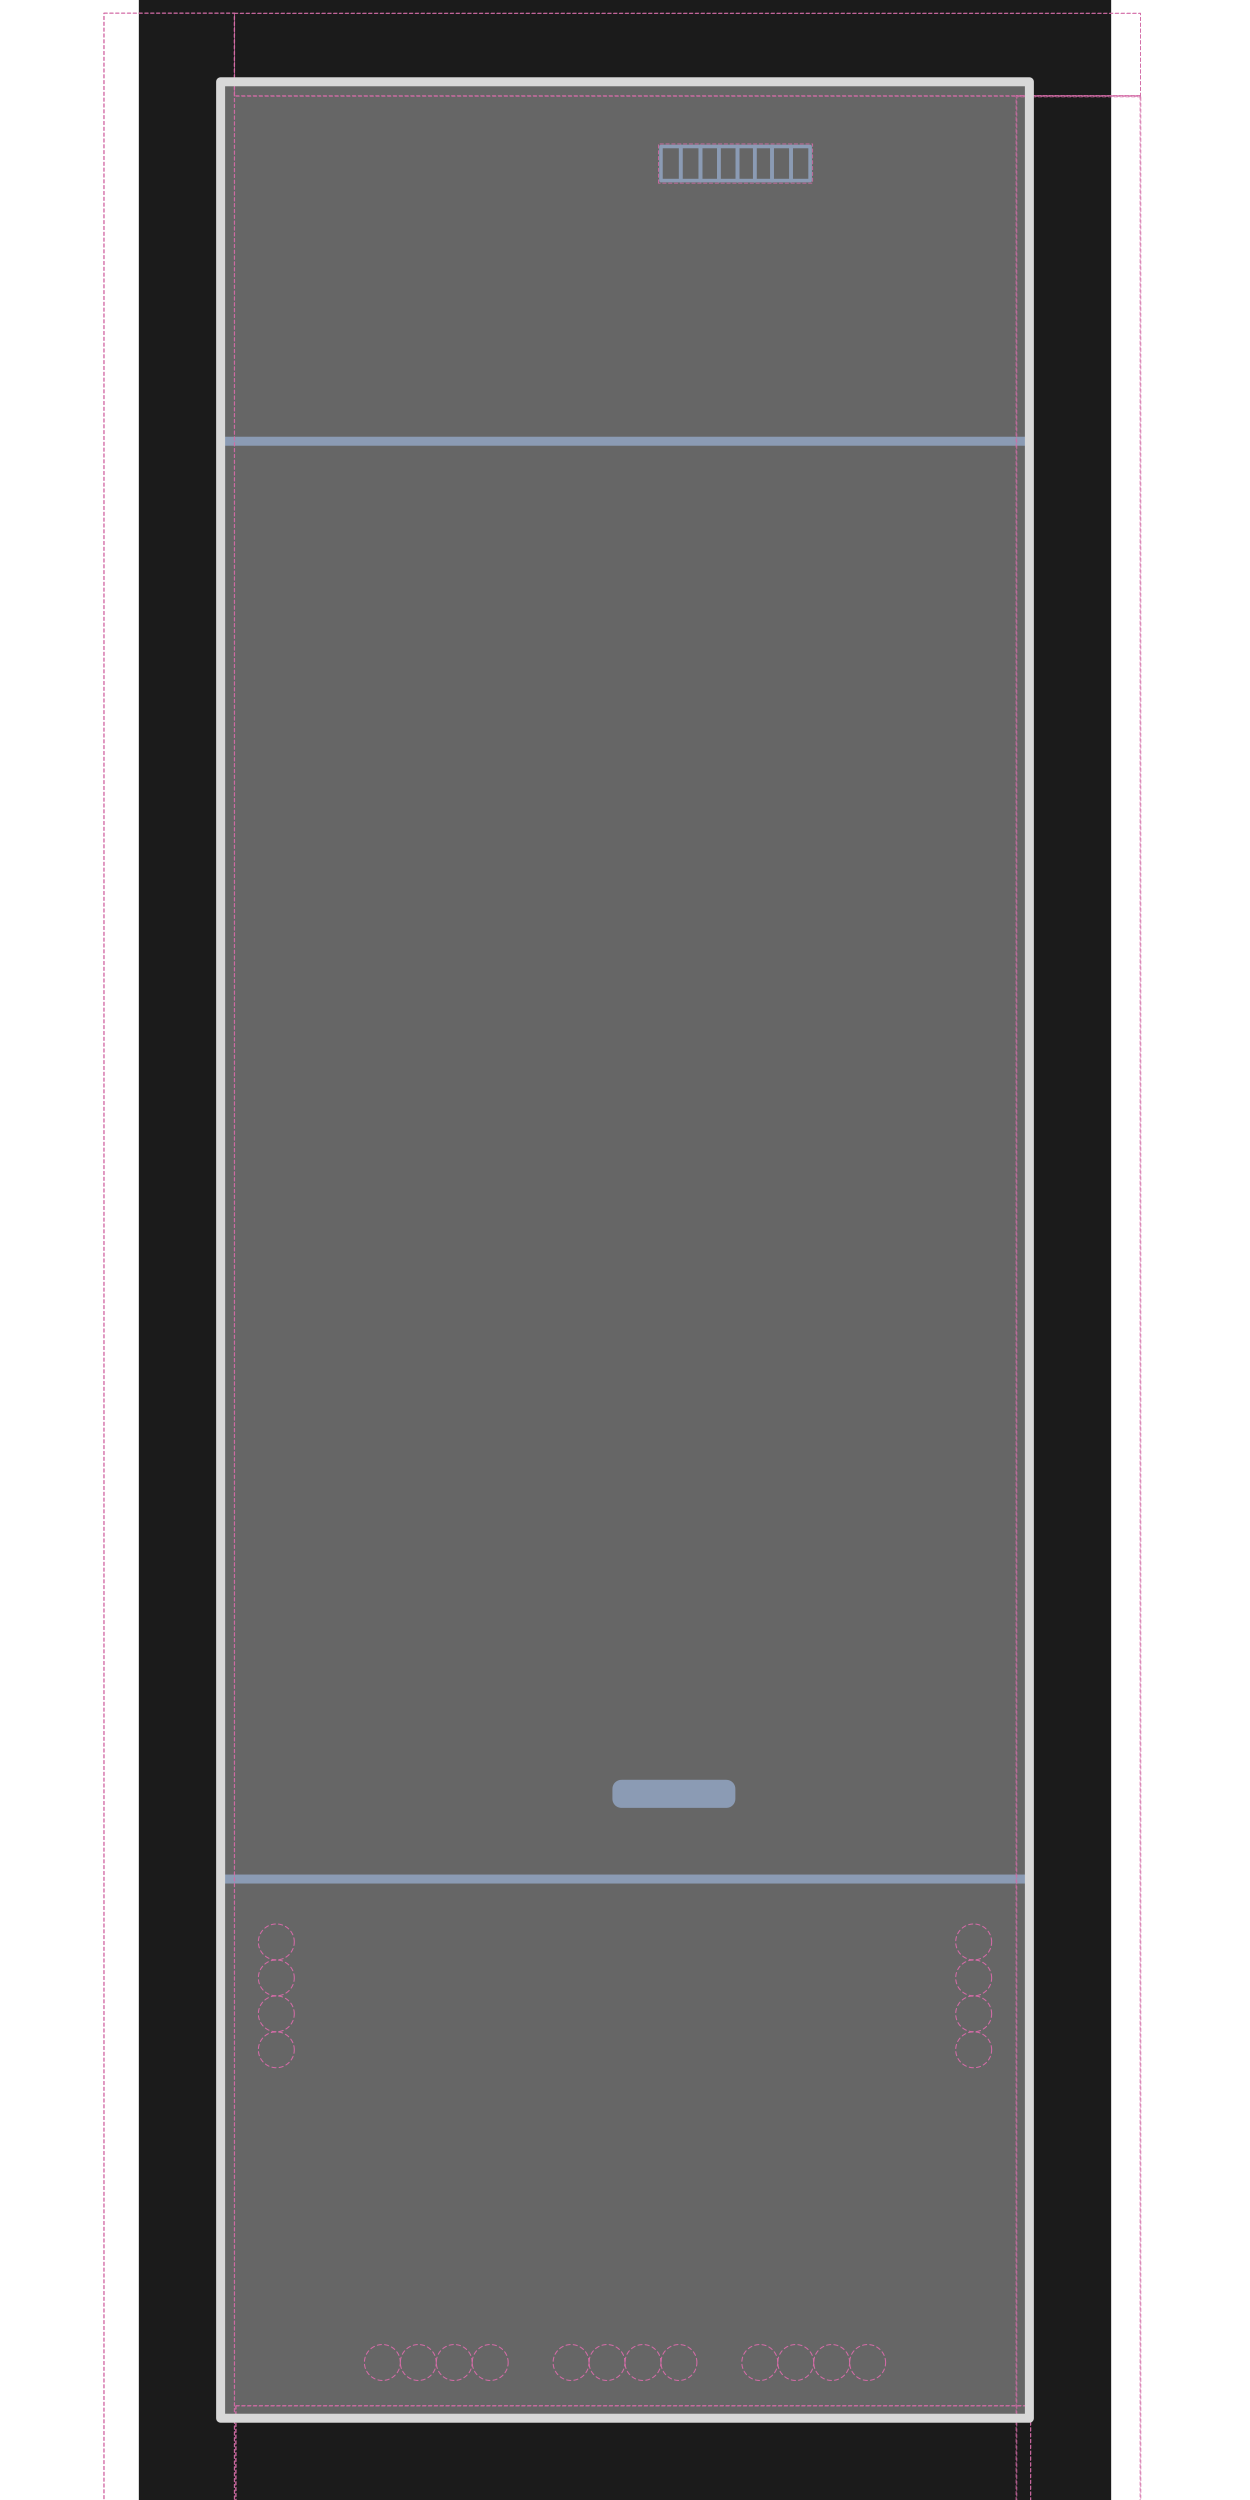
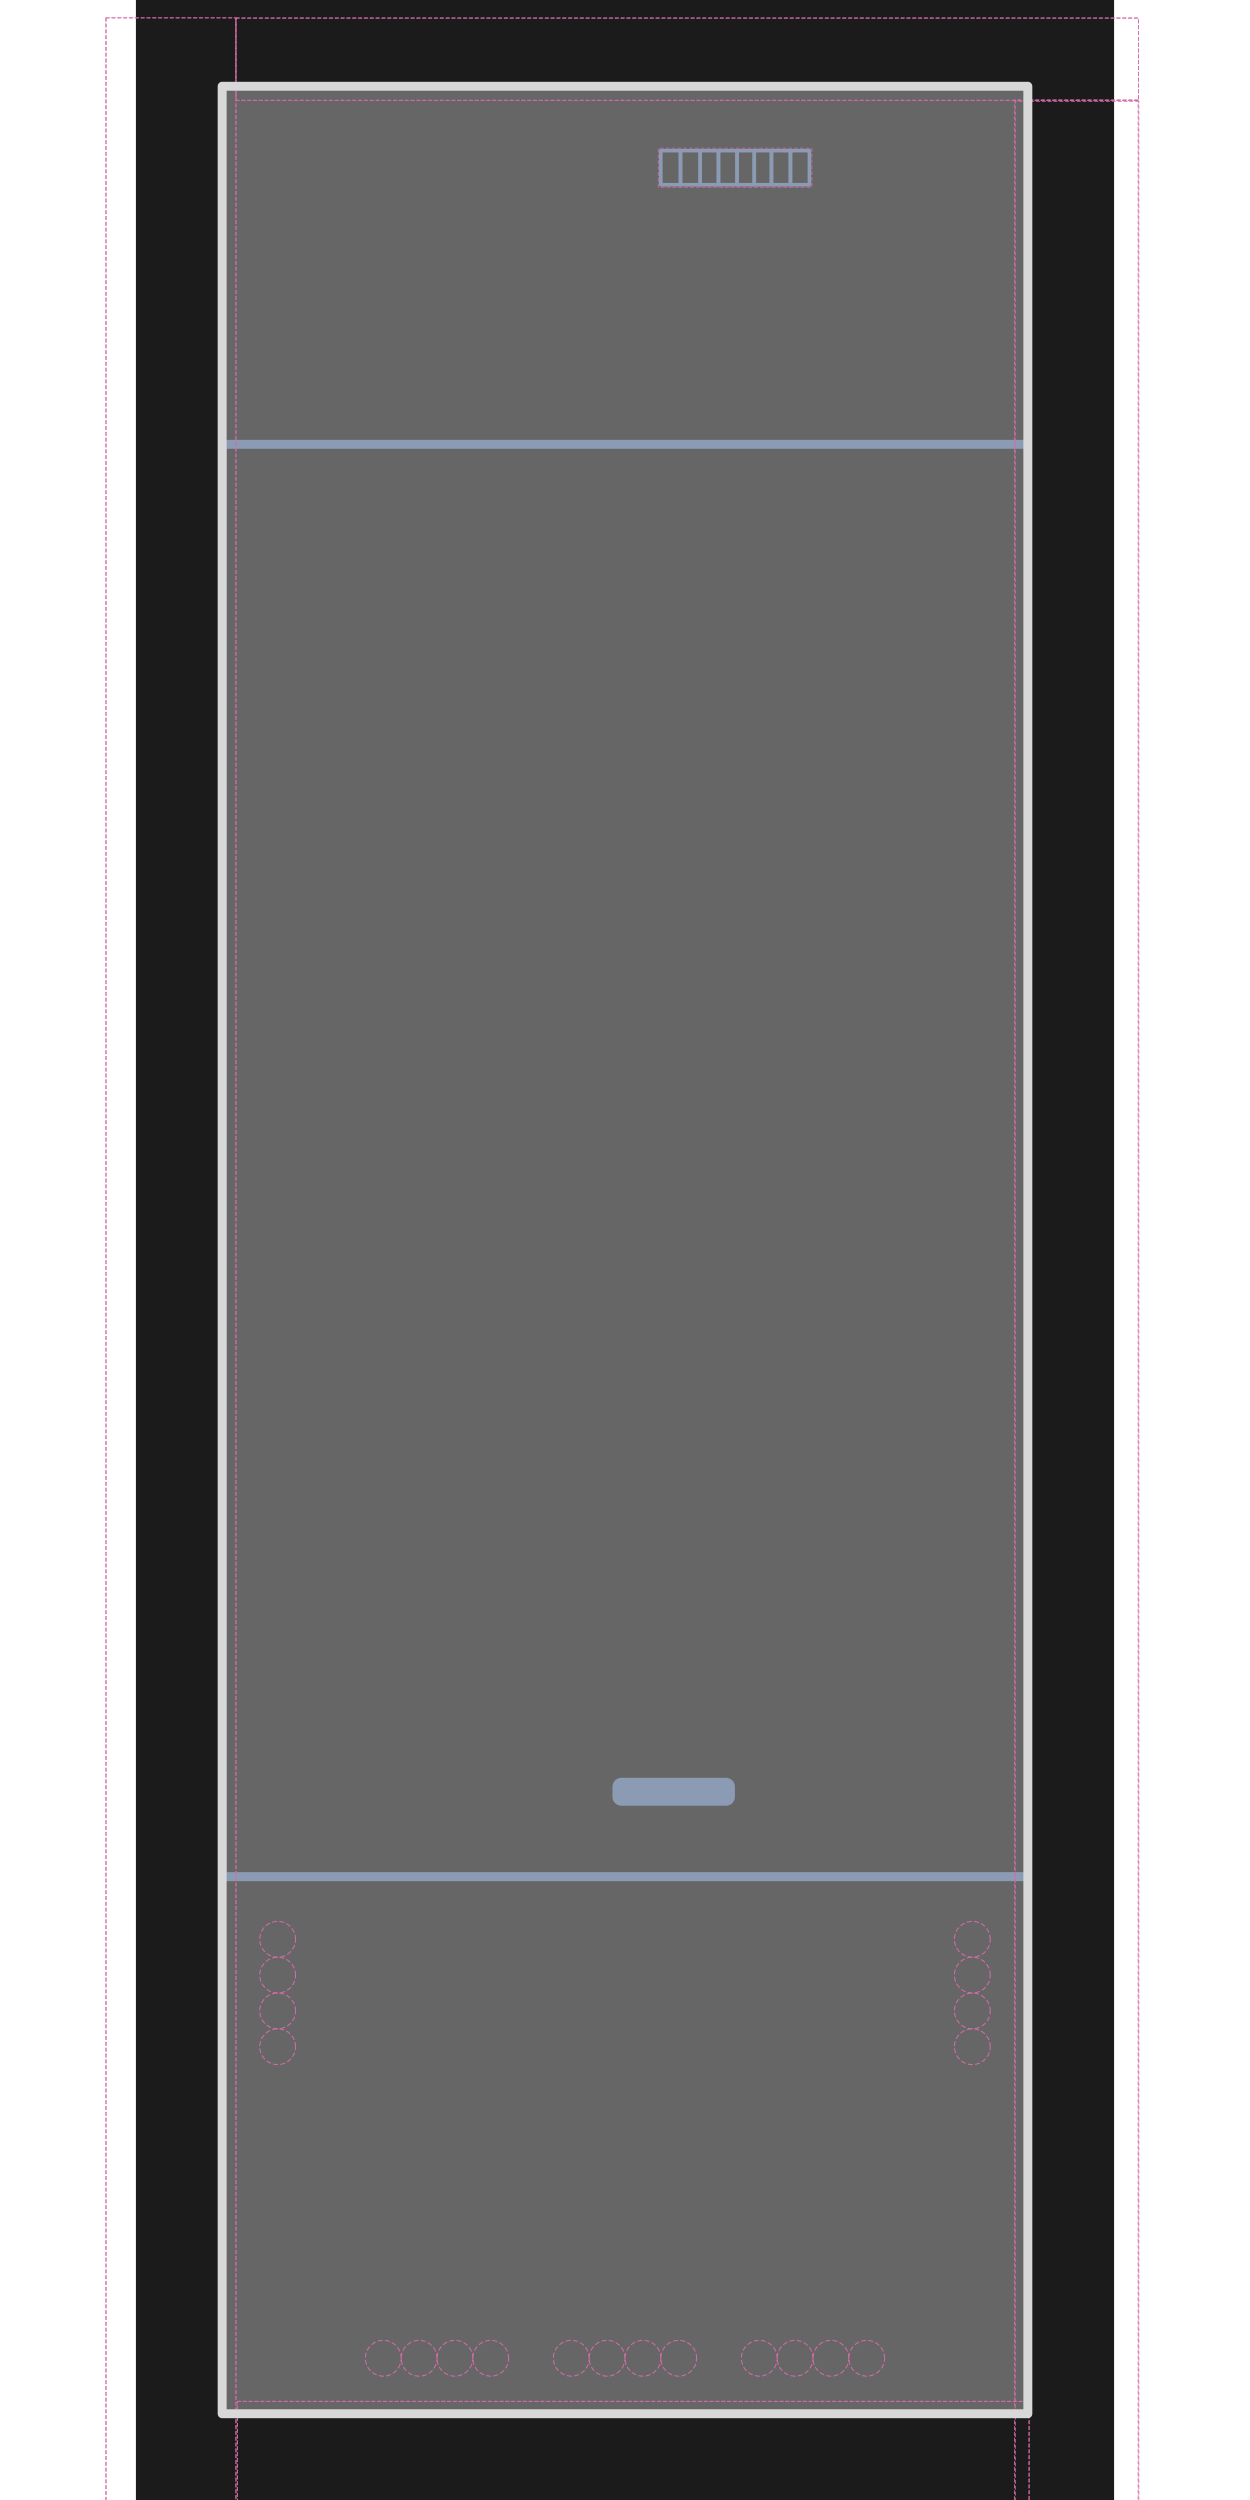
- <svg xmlns="http://www.w3.org/2000/svg" version="1.1" stroke-linecap="round" stroke-linejoin="round" stroke-width="0" fill-rule="evenodd" clip-rule="evenodd" viewBox="-8667750 -256317750 103060500 264985500" width="1200" height="2400" preserveAspectRatio="xMidYMid meet">
+ <svg xmlns="http://www.w3.org/2000/svg" version="1.1" stroke-linecap="round" stroke-linejoin="round" stroke-width="0" fill-rule="evenodd" clip-rule="evenodd" viewBox="-9177337.5 -256827337.5 104079675 266004675" width="1200" height="2400" preserveAspectRatio="xMidYMid meet">
  <defs>
    <clipPath id="pads-board-outline">
      <path d="M 0 247650000 L 85725000 247650000 L 85725000 0 L 0 0 L 0 247650000 Z" />
    </clipPath>
    <circle id="pads-via-aperture-1" cx="0" cy="0" r="381000" />
    <circle id="pads-via-aperture-2" cx="0" cy="0" r="450000" />
    <circle id="pads-via-aperture-3" cx="0" cy="0" r="762000" />
    <circle id="pads-via-aperture-4" cx="0" cy="0" r="1333500" />
    <circle id="pads-via-aperture-5" cx="0" cy="0" r="457200" />
    <circle id="pads-via-aperture-6" cx="0" cy="0" r="342900" />
    <circle id="pads-via-aperture-7" cx="0" cy="0" r="685800" />
    <circle id="pads-via-aperture-8" cx="0" cy="0" r="2857500" />
    <circle id="pads-via-aperture-9" cx="0" cy="0" r="2286000" />
    <circle id="pads-via-aperture-10" cx="0" cy="0" r="1143000" />
    <circle id="pads-via-aperture-11" cx="0" cy="0" r="2667000" />
    <circle id="pads-via-aperture-12" cx="0" cy="0" r="304800" />
    <circle id="pads-via-aperture-13" cx="0" cy="0" r="1905000" />
    <circle id="pads-via-aperture-14" cx="0" cy="0" r="609600" />
  </defs>
-   <rect data-kind="negative-space" x="-8667750" y="-256317750" width="103060500" height="264985500" fill="#1b1b1b" />
+   <rect data-kind="negative-space" x="-9177337.5" y="-256827337.5" width="104079675" height="266004675" fill="#1b1b1b" />
  <g transform="scale(1,-1)">
    <g id="pads-FR4" clip-path="url(#pads-board-outline)">
-       <rect x="-8667750" y="-8667750" width="103060500" height="264985500" fill="#666666" />
+       <rect x="-9177337.5" y="-9177337.5" width="104079675" height="266004675" fill="#666666" />
    </g>
    <g id="pads-Dwgs_User" data-gerber-layer="Dwgs_User" color="#8b9bb4" fill="currentColor" stroke="currentColor" clip-path="url(#pads-board-outline)">
      <path data-kind="drawing" data-pads-layer="15" data-name="DRW3087890" d="M 0 209550000 L 85839300 209550000 L 85839300 57150000 L 0 57150000 L 0 209550000 Z" fill="none" stroke="currentColor" stroke-width="952500" />
-       <path data-kind="drawing" data-pads-layer="24" data-name="DIM7579012" d="M 0 247650000 L 1000 247650000" fill="none" stroke="currentColor" stroke-width="110410.625" />
-       <path data-kind="drawing" data-pads-layer="24" data-name="DIM7579012" d="M 85725000 247650000 L 85726000 247650000" fill="none" stroke="currentColor" stroke-width="110410.625" />
+       <path data-kind="drawing" data-pads-layer="24" data-name="DIM7579012" d="M 0 247650000 L 1000 247650000" fill="none" stroke="currentColor" stroke-width="110835.281" />
+       <path data-kind="drawing" data-pads-layer="24" data-name="DIM7579012" d="M 85725000 247650000 L 85726000 247650000" fill="none" stroke="currentColor" stroke-width="110835.281" />
      <path data-kind="drawing" data-pads-layer="24" data-name="DIM7579012" d="M 0 282511500 L 35701432 282511500" fill="none" stroke="currentColor" stroke-width="381000" />
      <path data-kind="drawing" data-pads-layer="24" data-name="DIM7579012" d="M 0 282511500 L 3810000 283464000 L 3810000 281559000 L 0 282511500" fill="none" stroke="currentColor" stroke-width="381000" />
      <path data-kind="drawing" data-pads-layer="24" data-name="DIM7579012" d="M 85725000 282511500 L 50023568 282511500" fill="none" stroke="currentColor" stroke-width="381000" />
      <path data-kind="drawing" data-pads-layer="24" data-name="DIM7579012" d="M 85725000 282511500 L 81915000 281559000 L 81915000 283464000 L 85725000 282511500" fill="none" stroke="currentColor" stroke-width="381000" />
      <path data-kind="drawing" data-pads-layer="24" data-name="DIM7579012" d="M 0 249555000 L 0 284416500" fill="none" stroke="currentColor" stroke-width="381000" />
      <path data-kind="drawing" data-pads-layer="24" data-name="DIM7579012" d="M 85725000 249555000 L 85725000 284416500" fill="none" stroke="currentColor" stroke-width="381000" />
-       <path data-kind="drawing" data-pads-layer="24" data-name="DIM1361955" d="M 0 0 L 1000 0" fill="none" stroke="currentColor" stroke-width="110410.625" />
-       <path data-kind="drawing" data-pads-layer="24" data-name="DIM1361955" d="M 0 247650000 L 1000 247650000" fill="none" stroke="currentColor" stroke-width="110410.625" />
+       <path data-kind="drawing" data-pads-layer="24" data-name="DIM1361955" d="M 0 0 L 1000 0" fill="none" stroke="currentColor" stroke-width="110835.281" />
+       <path data-kind="drawing" data-pads-layer="24" data-name="DIM1361955" d="M 0 247650000 L 1000 247650000" fill="none" stroke="currentColor" stroke-width="110835.281" />
      <path data-kind="drawing" data-pads-layer="24" data-name="DIM1361955" d="M -37795200 0 L -37795200 121253250" fill="none" stroke="currentColor" stroke-width="381000" />
      <path data-kind="drawing" data-pads-layer="24" data-name="DIM1361955" d="M -37795200 0 L -38747700 3810000 L -36842700 3810000 L -37795200 0" fill="none" stroke="currentColor" stroke-width="381000" />
      <path data-kind="drawing" data-pads-layer="24" data-name="DIM1361955" d="M -37795200 247650000 L -37795200 126396750" fill="none" stroke="currentColor" stroke-width="381000" />
      <path data-kind="drawing" data-pads-layer="24" data-name="DIM1361955" d="M -37795200 247650000 L -36842700 243840000 L -38747700 243840000 L -37795200 247650000" fill="none" stroke="currentColor" stroke-width="381000" />
      <path data-kind="drawing" data-pads-layer="24" data-name="DIM1361955" d="M -1905000 0 L -39700200 0" fill="none" stroke="currentColor" stroke-width="381000" />
      <path data-kind="drawing" data-pads-layer="24" data-name="DIM1361955" d="M -1905000 247650000 L -39700200 247650000" fill="none" stroke="currentColor" stroke-width="381000" />
      <path data-kind="drawing" data-pads-layer="26" data-name="DRW23400030" d="M 42481500 66713100 L 53606700 66713100 L 53606700 65646300 L 42481500 65646300 L 42481500 66713100 Z" fill="none" stroke="currentColor" stroke-width="1905000" />
      <path data-kind="drawing" data-pads-layer="1" data-name="DRW28145516" d="M 46672500 240792000 L 48768000 240792000 L 48768000 237172500 L 46672500 237172500 L 46672500 240792000 Z" fill="none" stroke="currentColor" stroke-width="381000" />
      <path data-kind="drawing" data-pads-layer="2" data-name="DRW76140462" d="M 48768000 240792000 L 50863500 240792000 L 50863500 237172500 L 48768000 237172500 L 48768000 240792000 Z" fill="none" stroke="currentColor" stroke-width="381000" />
      <path data-kind="drawing" data-pads-layer="8" data-name="DRW66897697" d="M 60464700 240792000 L 62484000 240792000 L 62484000 237172500 L 60464700 237172500 L 60464700 240792000 Z" fill="none" stroke="currentColor" stroke-width="381000" />
      <path data-kind="drawing" data-pads-layer="7" data-name="DRW10836024" d="M 58445400 240792000 L 60464700 240792000 L 60464700 237172500 L 58445400 237172500 L 58445400 240792000 Z" fill="none" stroke="currentColor" stroke-width="381000" />
      <path data-kind="drawing" data-pads-layer="6" data-name="DRW21904699" d="M 56616600 240792000 L 58445400 240792000 L 58445400 237172500 L 56616600 237172500 L 56616600 240792000 Z" fill="none" stroke="currentColor" stroke-width="381000" />
      <path data-kind="drawing" data-pads-layer="5" data-name="DRW58736442" d="M 54787800 240792000 L 56616600 240792000 L 56616600 237172500 L 54787800 237172500 L 54787800 240792000 Z" fill="none" stroke="currentColor" stroke-width="381000" />
      <path data-kind="drawing" data-pads-layer="3" data-name="DRW84887318" d="M 50863500 240792000 L 52806600 240792000 L 52806600 237172500 L 50863500 237172500 L 50863500 240792000 Z" fill="none" stroke="currentColor" stroke-width="381000" />
      <path data-kind="drawing" data-pads-layer="4" data-name="DRW38935454" d="M 52806600 240792000 L 54787800 240792000 L 54787800 237172500 L 52806600 237172500 L 52806600 240792000 Z" fill="none" stroke="currentColor" stroke-width="381000" />
    </g>
    <g id="pads-Keepout" data-gerber-layer="Keepout" color="#d36ba6" fill="currentColor" stroke="currentColor">
-       <path data-kind="keepout" data-pads-layer="3" data-name="DRW83515280" d="M -12344400 254927100 L 1485900 254927100 L 1485900 -15697200 L -12344400 -15697200 L -12344400 254927100 Z" fill="none" stroke="currentColor" stroke-width="88328.5" stroke-dasharray="353314 264985.5" />
-       <path data-kind="keepout" data-pads-layer="3" data-name="DRW61402892" d="M 1485900 254927100 L 97497900 254927100 L 97497900 246164100 L 1485900 246164100 L 1485900 254927100 Z" fill="none" stroke="currentColor" stroke-width="88328.5" stroke-dasharray="353314 264985.5" />
-       <path data-kind="keepout" data-pads-layer="3" data-name="DRW70870044" d="M 97459800 246202200 L 84315300 246202200 L 84315300 -15697200 L 97459800 -15697200 L 97459800 246202200 Z" fill="none" stroke="currentColor" stroke-width="88328.5" stroke-dasharray="353314 264985.5" />
-       <path data-kind="keepout" data-pads-layer="3" data-name="DRW41082555" d="M 1638300 1333500 L 85877400 1333500 L 85877400 -15697200 L 1638300 -15697200 L 1638300 1333500 Z" fill="none" stroke="currentColor" stroke-width="88328.5" stroke-dasharray="353314 264985.5" />
-       <path data-kind="keepout" data-pads-layer="6" data-name="DRW58212774" d="M -12382500 254927100 L 1447800 254927100 L 1447800 -15697200 L -12382500 -15697200 L -12382500 254927100 Z" fill="none" stroke="currentColor" stroke-width="88328.5" stroke-dasharray="353314 264985.5" />
-       <path data-kind="keepout" data-pads-layer="6" data-name="DRW40563715" d="M 1447800 254889000 L 97497900 254889000 L 97497900 246126000 L 1447800 246126000 L 1447800 254889000 Z" fill="none" stroke="currentColor" stroke-width="88328.5" stroke-dasharray="353314 264985.5" />
-       <path data-kind="keepout" data-pads-layer="6" data-name="DRW26389629" d="M 97536000 246049800 L 84391500 246049800 L 84391500 -15849600 L 97536000 -15849600 L 97536000 246049800 Z" fill="none" stroke="currentColor" stroke-width="88328.5" stroke-dasharray="353314 264985.5" />
-       <path data-kind="keepout" data-pads-layer="6" data-name="DRW79113528" d="M 1600200 1295400 L 85839300 1295400 L 85839300 -15735300 L 1600200 -15735300 L 1600200 1295400 Z" fill="none" stroke="currentColor" stroke-width="88328.5" stroke-dasharray="353314 264985.5" />
-       <path data-kind="keepout" data-pads-layer="0" data-name="DRW7579012" d="M 46405800 236905800 L 46405800 241058700 L 62750700 241058700 L 62750700 236905800 L 46405800 236905800 Z" fill="none" stroke="currentColor" stroke-width="88328.5" stroke-dasharray="353314 264985.5" />
-       <circle data-kind="keepout" data-pads-layer="0" data-name="DRW27515826" cx="5905500" cy="50482500" r="1905000" fill="none" stroke="currentColor" stroke-width="110410.625" stroke-dasharray="441642.5 331231.875" />
-       <circle data-kind="keepout" data-pads-layer="0" data-name="DRW98086024" cx="5905500" cy="39052500" r="1905000" fill="none" stroke="currentColor" stroke-width="110410.625" stroke-dasharray="441642.5 331231.875" />
-       <circle data-kind="keepout" data-pads-layer="0" data-name="DRW26992264" cx="5905500" cy="46672500" r="1905000" fill="none" stroke="currentColor" stroke-width="110410.625" stroke-dasharray="441642.5 331231.875" />
-       <circle data-kind="keepout" data-pads-layer="0" data-name="DRW29371239" cx="5905500" cy="42862500" r="1905000" fill="none" stroke="currentColor" stroke-width="110410.625" stroke-dasharray="441642.5 331231.875" />
-       <circle data-kind="keepout" data-pads-layer="0" data-name="DRW96324564" cx="79819500" cy="50482500" r="1905000" fill="none" stroke="currentColor" stroke-width="110410.625" stroke-dasharray="441642.5 331231.875" />
-       <circle data-kind="keepout" data-pads-layer="0" data-name="DRW53735812" cx="79819500" cy="46672500" r="1905000" fill="none" stroke="currentColor" stroke-width="110410.625" stroke-dasharray="441642.5 331231.875" />
-       <circle data-kind="keepout" data-pads-layer="0" data-name="DRW75331699" cx="79819500" cy="42862500" r="1905000" fill="none" stroke="currentColor" stroke-width="110410.625" stroke-dasharray="441642.5 331231.875" />
-       <circle data-kind="keepout" data-pads-layer="0" data-name="DRW24478743" cx="79819500" cy="39052500" r="1905000" fill="none" stroke="currentColor" stroke-width="110410.625" stroke-dasharray="441642.5 331231.875" />
-       <circle data-kind="keepout" data-pads-layer="0" data-name="DRW70976693" cx="57150000" cy="5905500" r="1905000" fill="none" stroke="currentColor" stroke-width="110410.625" stroke-dasharray="441642.5 331231.875" />
-       <circle data-kind="keepout" data-pads-layer="0" data-name="DRW7800427" cx="60960000" cy="5905500" r="1905000" fill="none" stroke="currentColor" stroke-width="110410.625" stroke-dasharray="441642.5 331231.875" />
-       <circle data-kind="keepout" data-pads-layer="0" data-name="DRW47002514" cx="64770000" cy="5905500" r="1905000" fill="none" stroke="currentColor" stroke-width="110410.625" stroke-dasharray="441642.5 331231.875" />
-       <circle data-kind="keepout" data-pads-layer="0" data-name="DRW84751430" cx="68580000" cy="5905500" r="1905000" fill="none" stroke="currentColor" stroke-width="110410.625" stroke-dasharray="441642.5 331231.875" />
-       <circle data-kind="keepout" data-pads-layer="0" data-name="DRW30207680" cx="37147500" cy="5905500" r="1905000" fill="none" stroke="currentColor" stroke-width="110410.625" stroke-dasharray="441642.5 331231.875" />
-       <circle data-kind="keepout" data-pads-layer="0" data-name="DRW75953041" cx="40957500" cy="5905500" r="1905000" fill="none" stroke="currentColor" stroke-width="110410.625" stroke-dasharray="441642.5 331231.875" />
-       <circle data-kind="keepout" data-pads-layer="0" data-name="DRW24721613" cx="44767500" cy="5905500" r="1905000" fill="none" stroke="currentColor" stroke-width="110410.625" stroke-dasharray="441642.5 331231.875" />
-       <circle data-kind="keepout" data-pads-layer="0" data-name="DRW22271057" cx="48577500" cy="5905500" r="1905000" fill="none" stroke="currentColor" stroke-width="110410.625" stroke-dasharray="441642.5 331231.875" />
-       <circle data-kind="keepout" data-pads-layer="0" data-name="DRW50681923" cx="17145000" cy="5905500" r="1905000" fill="none" stroke="currentColor" stroke-width="110410.625" stroke-dasharray="441642.5 331231.875" />
-       <circle data-kind="keepout" data-pads-layer="0" data-name="DRW99723236" cx="20955000" cy="5905500" r="1905000" fill="none" stroke="currentColor" stroke-width="110410.625" stroke-dasharray="441642.5 331231.875" />
-       <circle data-kind="keepout" data-pads-layer="0" data-name="DRW86189582" cx="24765000" cy="5905500" r="1905000" fill="none" stroke="currentColor" stroke-width="110410.625" stroke-dasharray="441642.5 331231.875" />
-       <circle data-kind="keepout" data-pads-layer="0" data-name="DRW67572901" cx="28575000" cy="5905500" r="1905000" fill="none" stroke="currentColor" stroke-width="110410.625" stroke-dasharray="441642.5 331231.875" />
+       <path data-kind="keepout" data-pads-layer="3" data-name="DRW83515280" d="M -12344400 254927100 L 1485900 254927100 L 1485900 -15697200 L -12344400 -15697200 L -12344400 254927100 Z" fill="none" stroke="currentColor" stroke-width="88668.225" stroke-dasharray="354672.9 266004.675" />
+       <path data-kind="keepout" data-pads-layer="3" data-name="DRW61402892" d="M 1485900 254927100 L 97497900 254927100 L 97497900 246164100 L 1485900 246164100 L 1485900 254927100 Z" fill="none" stroke="currentColor" stroke-width="88668.225" stroke-dasharray="354672.9 266004.675" />
+       <path data-kind="keepout" data-pads-layer="3" data-name="DRW70870044" d="M 97459800 246202200 L 84315300 246202200 L 84315300 -15697200 L 97459800 -15697200 L 97459800 246202200 Z" fill="none" stroke="currentColor" stroke-width="88668.225" stroke-dasharray="354672.9 266004.675" />
+       <path data-kind="keepout" data-pads-layer="3" data-name="DRW41082555" d="M 1638300 1333500 L 85877400 1333500 L 85877400 -15697200 L 1638300 -15697200 L 1638300 1333500 Z" fill="none" stroke="currentColor" stroke-width="88668.225" stroke-dasharray="354672.9 266004.675" />
+       <path data-kind="keepout" data-pads-layer="6" data-name="DRW58212774" d="M -12382500 254927100 L 1447800 254927100 L 1447800 -15697200 L -12382500 -15697200 L -12382500 254927100 Z" fill="none" stroke="currentColor" stroke-width="88668.225" stroke-dasharray="354672.9 266004.675" />
+       <path data-kind="keepout" data-pads-layer="6" data-name="DRW40563715" d="M 1447800 254889000 L 97497900 254889000 L 97497900 246126000 L 1447800 246126000 L 1447800 254889000 Z" fill="none" stroke="currentColor" stroke-width="88668.225" stroke-dasharray="354672.9 266004.675" />
+       <path data-kind="keepout" data-pads-layer="6" data-name="DRW26389629" d="M 97536000 246049800 L 84391500 246049800 L 84391500 -15849600 L 97536000 -15849600 L 97536000 246049800 Z" fill="none" stroke="currentColor" stroke-width="88668.225" stroke-dasharray="354672.9 266004.675" />
+       <path data-kind="keepout" data-pads-layer="6" data-name="DRW79113528" d="M 1600200 1295400 L 85839300 1295400 L 85839300 -15735300 L 1600200 -15735300 L 1600200 1295400 Z" fill="none" stroke="currentColor" stroke-width="88668.225" stroke-dasharray="354672.9 266004.675" />
+       <path data-kind="keepout" data-pads-layer="0" data-name="DRW7579012" d="M 46405800 236905800 L 46405800 241058700 L 62750700 241058700 L 62750700 236905800 L 46405800 236905800 Z" fill="none" stroke="currentColor" stroke-width="88668.225" stroke-dasharray="354672.9 266004.675" />
+       <circle data-kind="keepout" data-pads-layer="0" data-name="DRW27515826" cx="5905500" cy="50482500" r="1905000" fill="none" stroke="currentColor" stroke-width="110835.281" stroke-dasharray="443341.125 332505.844" />
+       <circle data-kind="keepout" data-pads-layer="0" data-name="DRW98086024" cx="5905500" cy="39052500" r="1905000" fill="none" stroke="currentColor" stroke-width="110835.281" stroke-dasharray="443341.125 332505.844" />
+       <circle data-kind="keepout" data-pads-layer="0" data-name="DRW26992264" cx="5905500" cy="46672500" r="1905000" fill="none" stroke="currentColor" stroke-width="110835.281" stroke-dasharray="443341.125 332505.844" />
+       <circle data-kind="keepout" data-pads-layer="0" data-name="DRW29371239" cx="5905500" cy="42862500" r="1905000" fill="none" stroke="currentColor" stroke-width="110835.281" stroke-dasharray="443341.125 332505.844" />
+       <circle data-kind="keepout" data-pads-layer="0" data-name="DRW96324564" cx="79819500" cy="50482500" r="1905000" fill="none" stroke="currentColor" stroke-width="110835.281" stroke-dasharray="443341.125 332505.844" />
+       <circle data-kind="keepout" data-pads-layer="0" data-name="DRW53735812" cx="79819500" cy="46672500" r="1905000" fill="none" stroke="currentColor" stroke-width="110835.281" stroke-dasharray="443341.125 332505.844" />
+       <circle data-kind="keepout" data-pads-layer="0" data-name="DRW75331699" cx="79819500" cy="42862500" r="1905000" fill="none" stroke="currentColor" stroke-width="110835.281" stroke-dasharray="443341.125 332505.844" />
+       <circle data-kind="keepout" data-pads-layer="0" data-name="DRW24478743" cx="79819500" cy="39052500" r="1905000" fill="none" stroke="currentColor" stroke-width="110835.281" stroke-dasharray="443341.125 332505.844" />
+       <circle data-kind="keepout" data-pads-layer="0" data-name="DRW70976693" cx="57150000" cy="5905500" r="1905000" fill="none" stroke="currentColor" stroke-width="110835.281" stroke-dasharray="443341.125 332505.844" />
+       <circle data-kind="keepout" data-pads-layer="0" data-name="DRW7800427" cx="60960000" cy="5905500" r="1905000" fill="none" stroke="currentColor" stroke-width="110835.281" stroke-dasharray="443341.125 332505.844" />
+       <circle data-kind="keepout" data-pads-layer="0" data-name="DRW47002514" cx="64770000" cy="5905500" r="1905000" fill="none" stroke="currentColor" stroke-width="110835.281" stroke-dasharray="443341.125 332505.844" />
+       <circle data-kind="keepout" data-pads-layer="0" data-name="DRW84751430" cx="68580000" cy="5905500" r="1905000" fill="none" stroke="currentColor" stroke-width="110835.281" stroke-dasharray="443341.125 332505.844" />
+       <circle data-kind="keepout" data-pads-layer="0" data-name="DRW30207680" cx="37147500" cy="5905500" r="1905000" fill="none" stroke="currentColor" stroke-width="110835.281" stroke-dasharray="443341.125 332505.844" />
+       <circle data-kind="keepout" data-pads-layer="0" data-name="DRW75953041" cx="40957500" cy="5905500" r="1905000" fill="none" stroke="currentColor" stroke-width="110835.281" stroke-dasharray="443341.125 332505.844" />
+       <circle data-kind="keepout" data-pads-layer="0" data-name="DRW24721613" cx="44767500" cy="5905500" r="1905000" fill="none" stroke="currentColor" stroke-width="110835.281" stroke-dasharray="443341.125 332505.844" />
+       <circle data-kind="keepout" data-pads-layer="0" data-name="DRW22271057" cx="48577500" cy="5905500" r="1905000" fill="none" stroke="currentColor" stroke-width="110835.281" stroke-dasharray="443341.125 332505.844" />
+       <circle data-kind="keepout" data-pads-layer="0" data-name="DRW50681923" cx="17145000" cy="5905500" r="1905000" fill="none" stroke="currentColor" stroke-width="110835.281" stroke-dasharray="443341.125 332505.844" />
+       <circle data-kind="keepout" data-pads-layer="0" data-name="DRW99723236" cx="20955000" cy="5905500" r="1905000" fill="none" stroke="currentColor" stroke-width="110835.281" stroke-dasharray="443341.125 332505.844" />
+       <circle data-kind="keepout" data-pads-layer="0" data-name="DRW86189582" cx="24765000" cy="5905500" r="1905000" fill="none" stroke="currentColor" stroke-width="110835.281" stroke-dasharray="443341.125 332505.844" />
+       <circle data-kind="keepout" data-pads-layer="0" data-name="DRW67572901" cx="28575000" cy="5905500" r="1905000" fill="none" stroke="currentColor" stroke-width="110835.281" stroke-dasharray="443341.125 332505.844" />
    </g>
    <g id="pads-Edge_Cuts" data-gerber-layer="Edge_Cuts" color="#d8d8d8" fill="currentColor" stroke="currentColor">
      <path data-kind="outline" data-pads-layer="0" data-name="DRW14925258" d="M 0 247650000 L 85725000 247650000 L 85725000 0 L 0 0 L 0 247650000 Z" fill="none" stroke="currentColor" stroke-width="952500" />
    </g>
  </g>
</svg>
